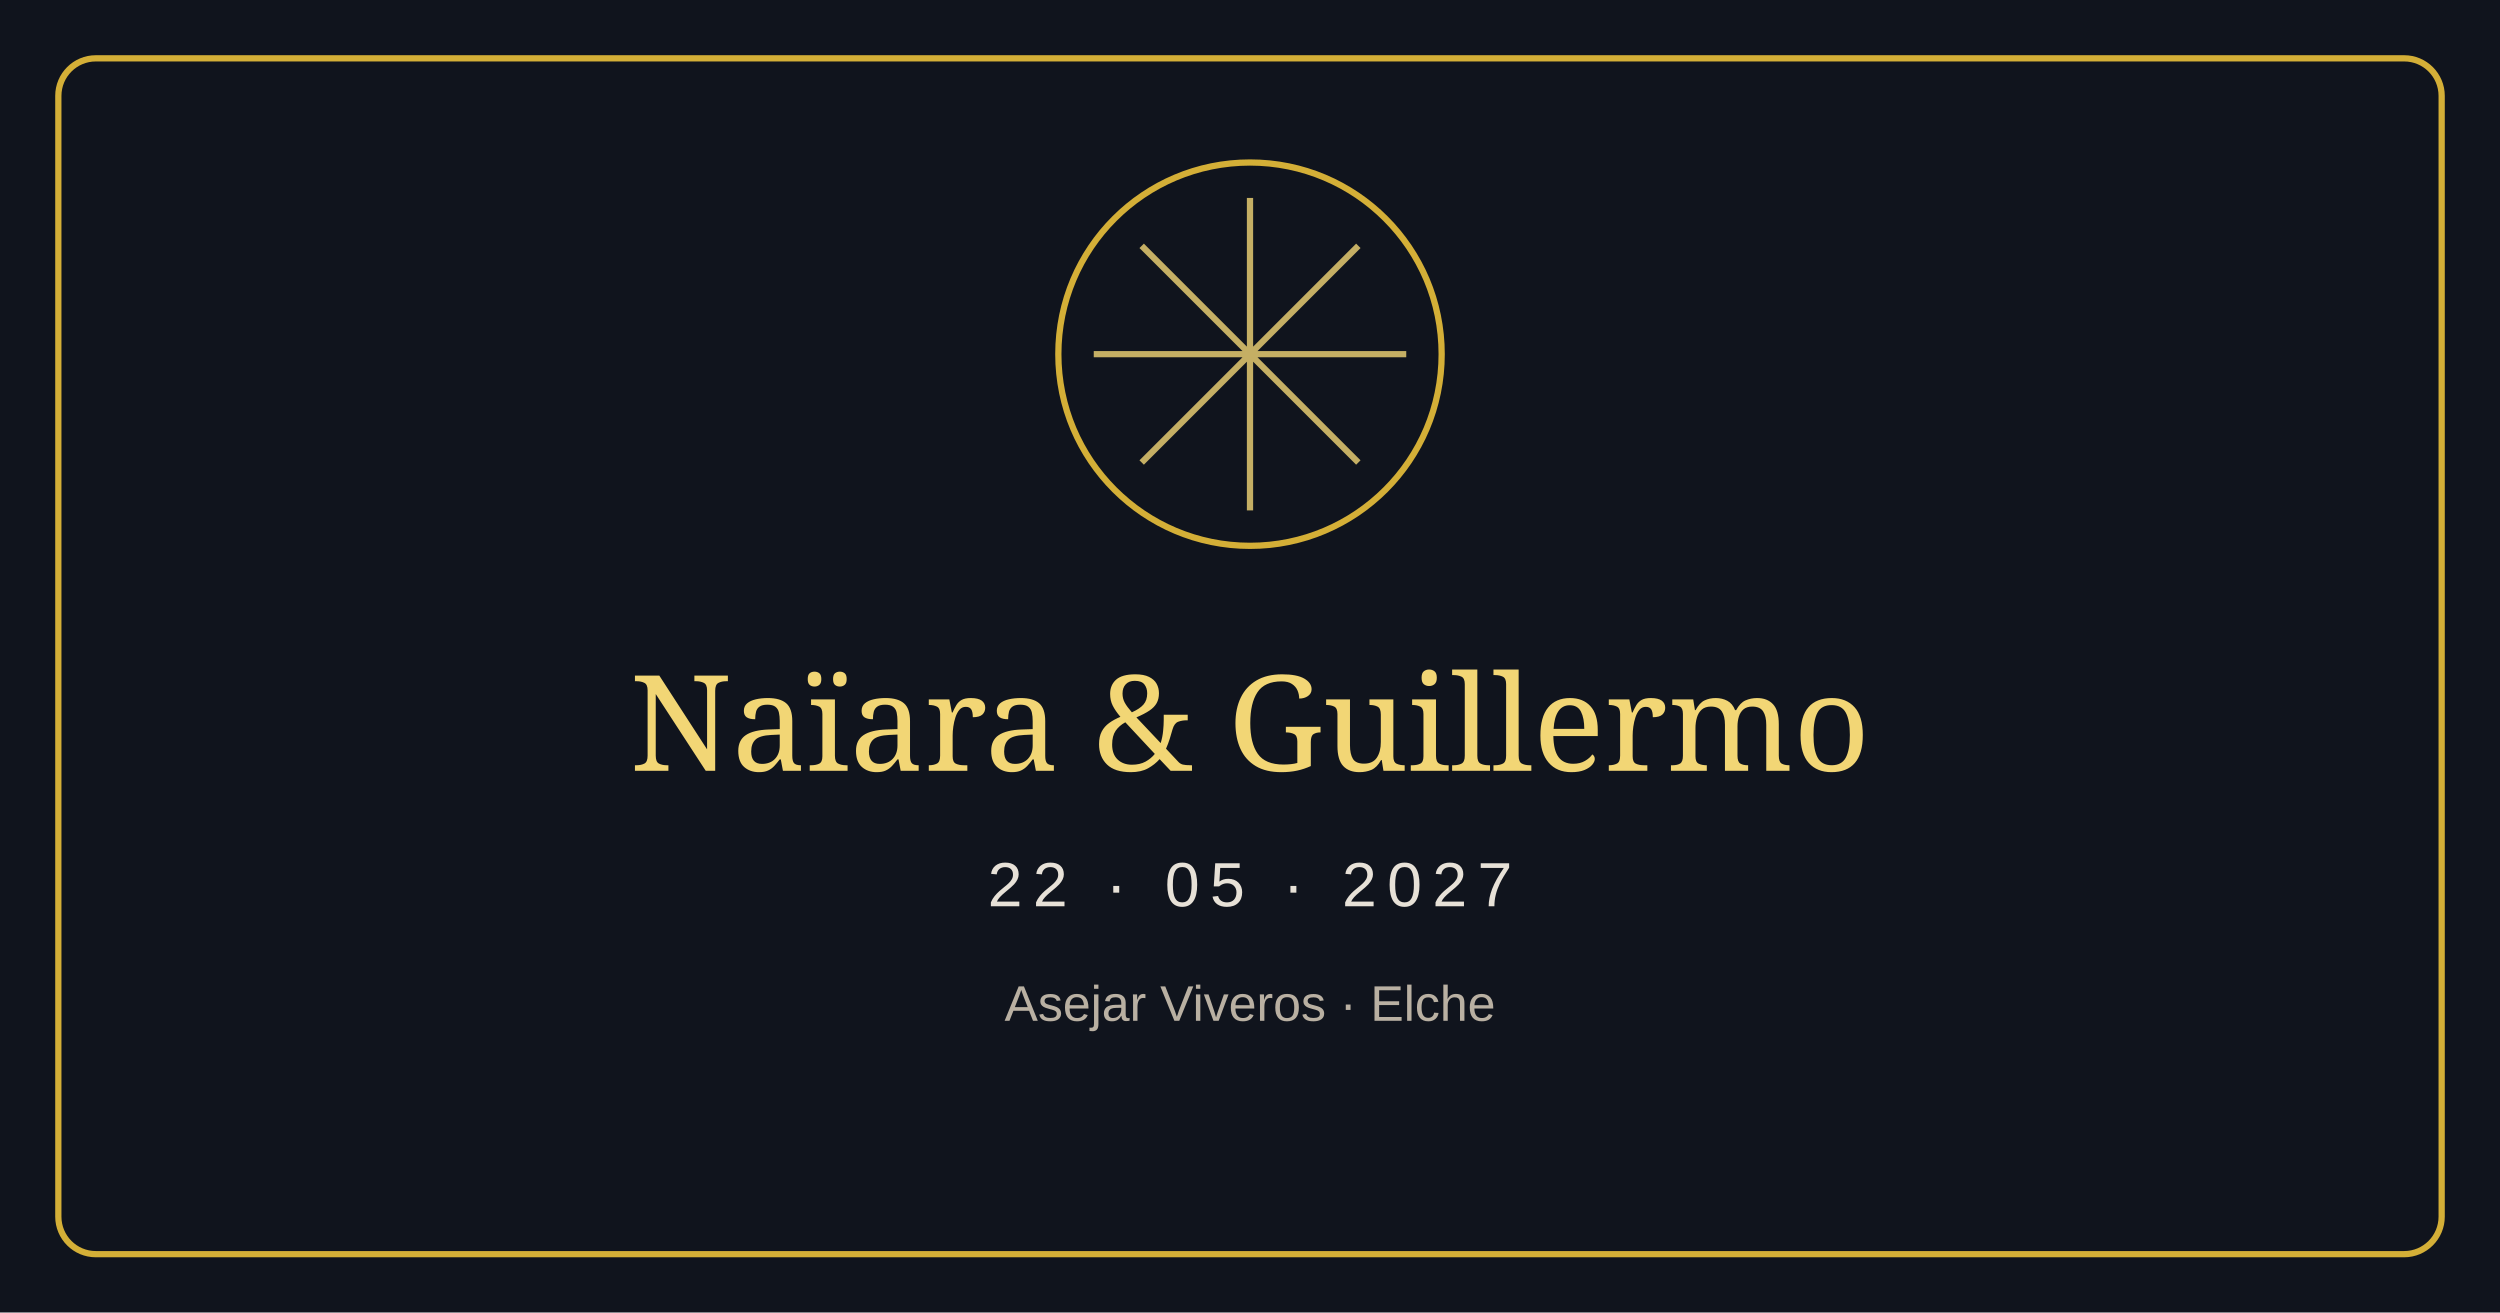
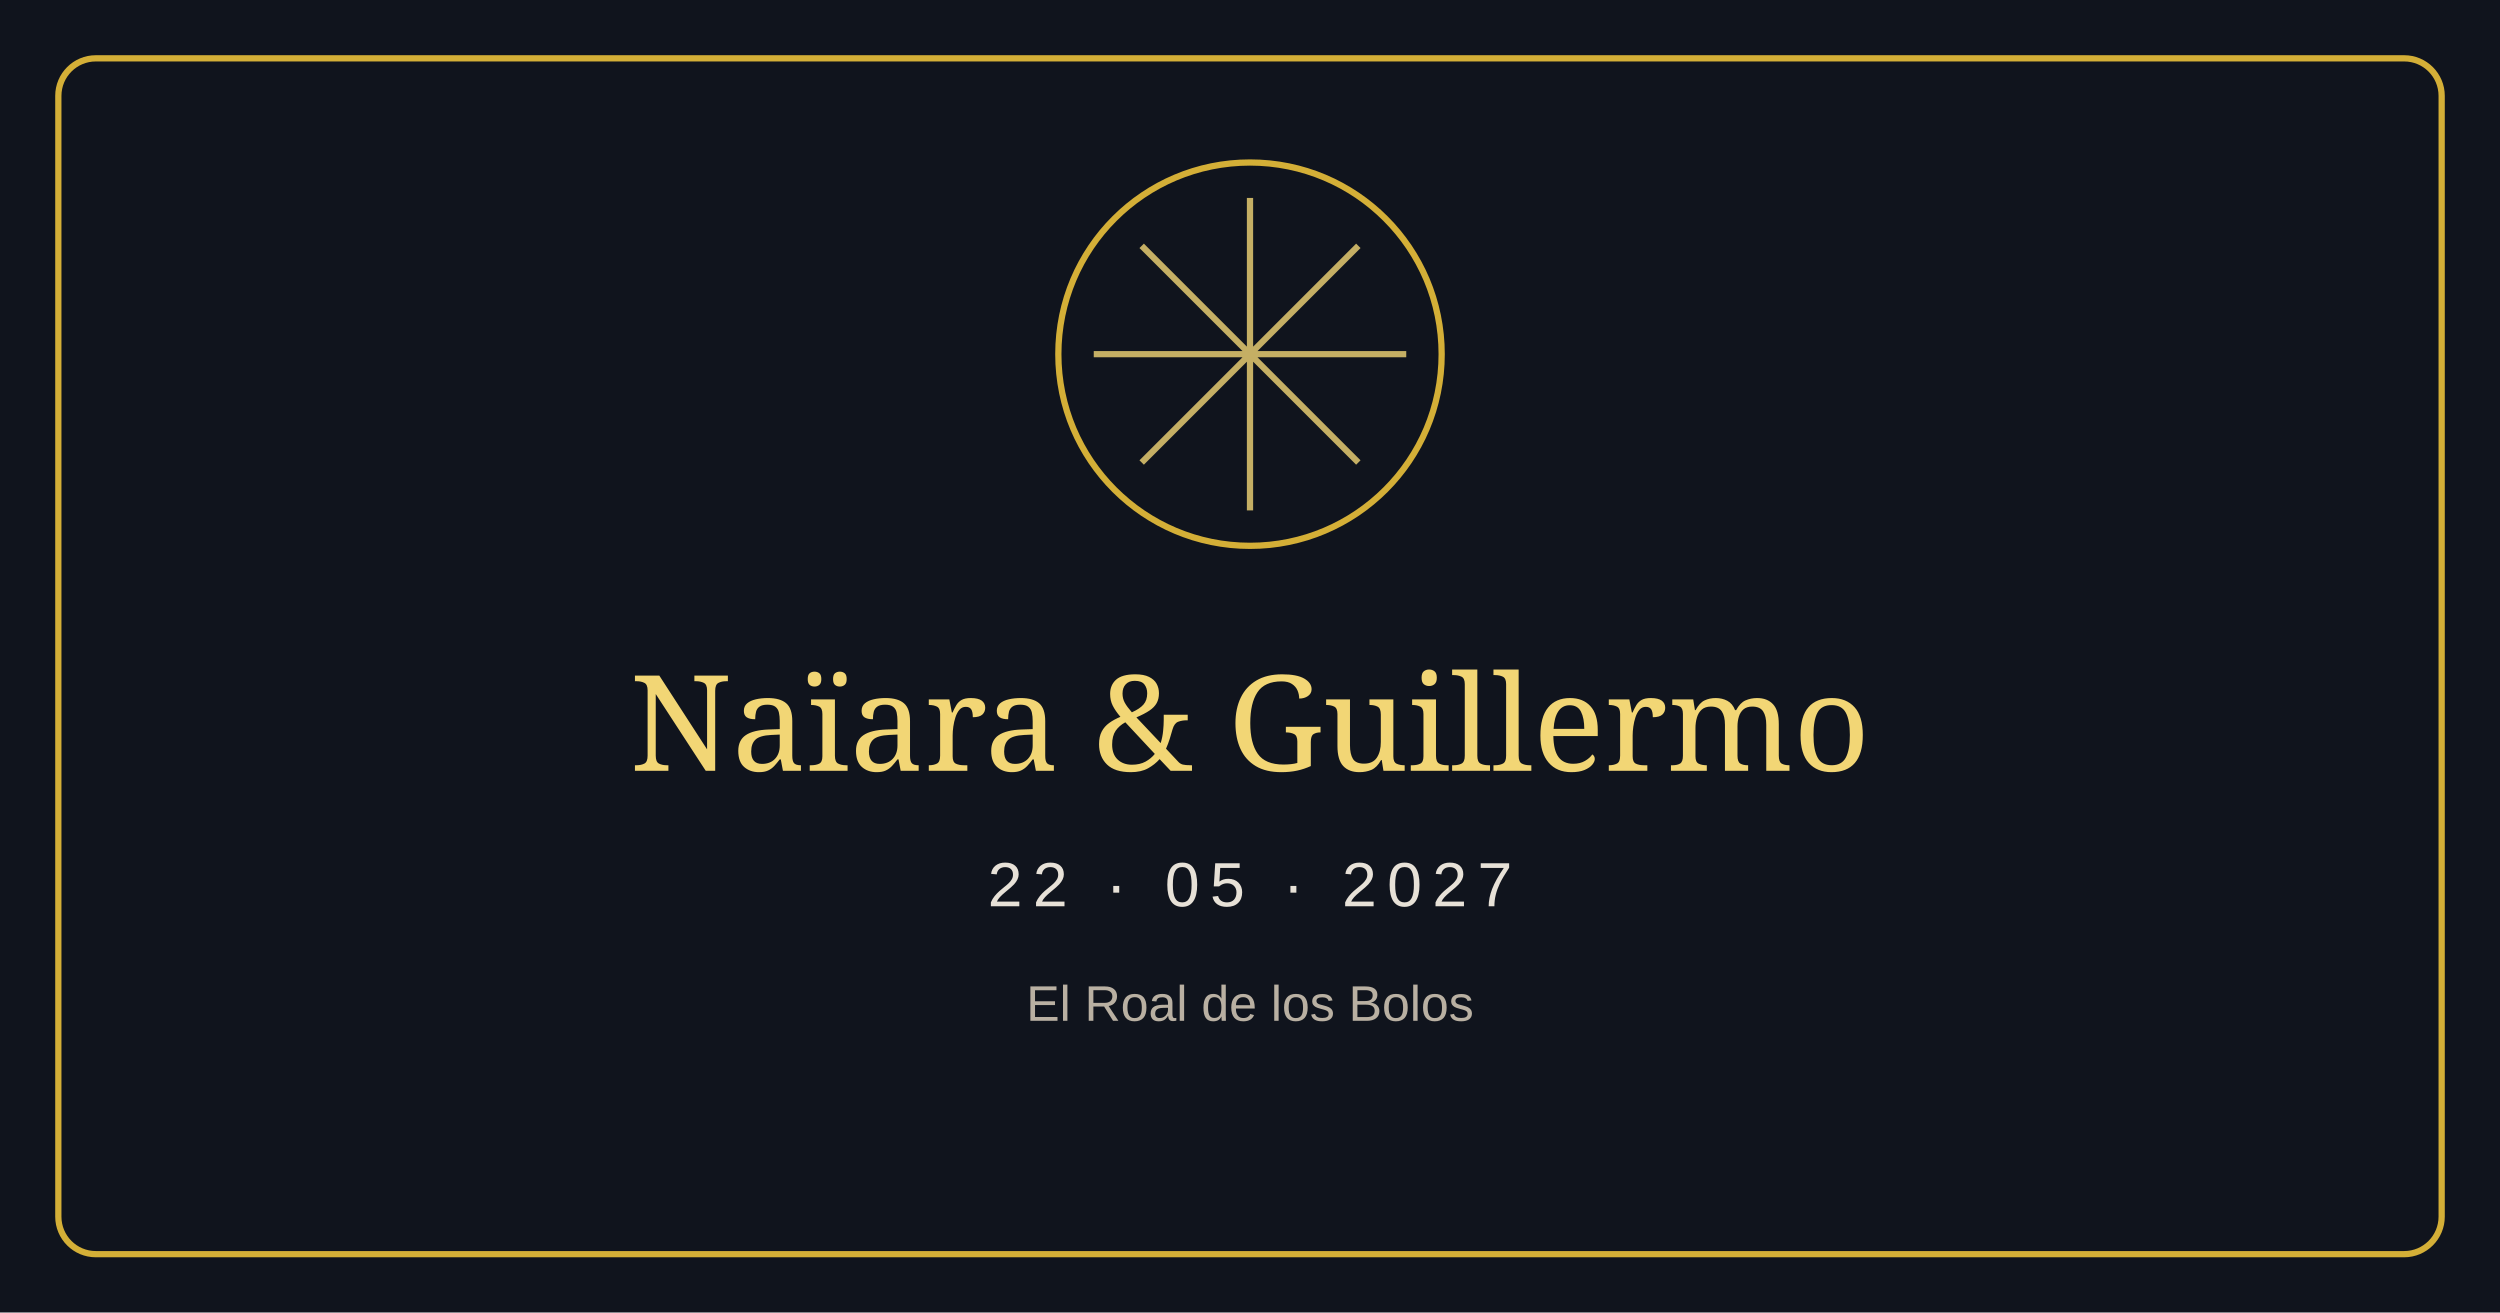
<svg xmlns="http://www.w3.org/2000/svg" width="1200" height="630" viewBox="0 0 1200 630">
  <rect width="1200" height="630" fill="#10141d" />
  <rect x="28" y="28" width="1144" height="574" rx="18" fill="none" stroke="#d4af37" stroke-width="3" />
  <circle cx="600" cy="170" r="92" fill="none" stroke="#d4af37" stroke-width="3" />
  <path d="M600 95v150M525 170h150M548 118l104 104M652 118 548 222" stroke="#f2d675" stroke-width="3" opacity=".8" />
  <text x="600" y="370" text-anchor="middle" fill="#f2d675" font-family="Georgia,serif" font-size="64">Naïara &amp; Guillermo</text>
  <text x="600" y="435" text-anchor="middle" fill="#e7e1d7" font-family="Arial,sans-serif" font-size="30" letter-spacing="5">22 · 05 · 2027</text>
-   <text x="600" y="490" text-anchor="middle" fill="#b9b0a2" font-family="Arial,sans-serif" font-size="24">Asejar Viveros · Elche</text>
+   <text x="600" y="490" text-anchor="middle" fill="#b9b0a2" font-family="Arial,sans-serif" font-size="24">El Roal de los Bolos</text>
</svg>
